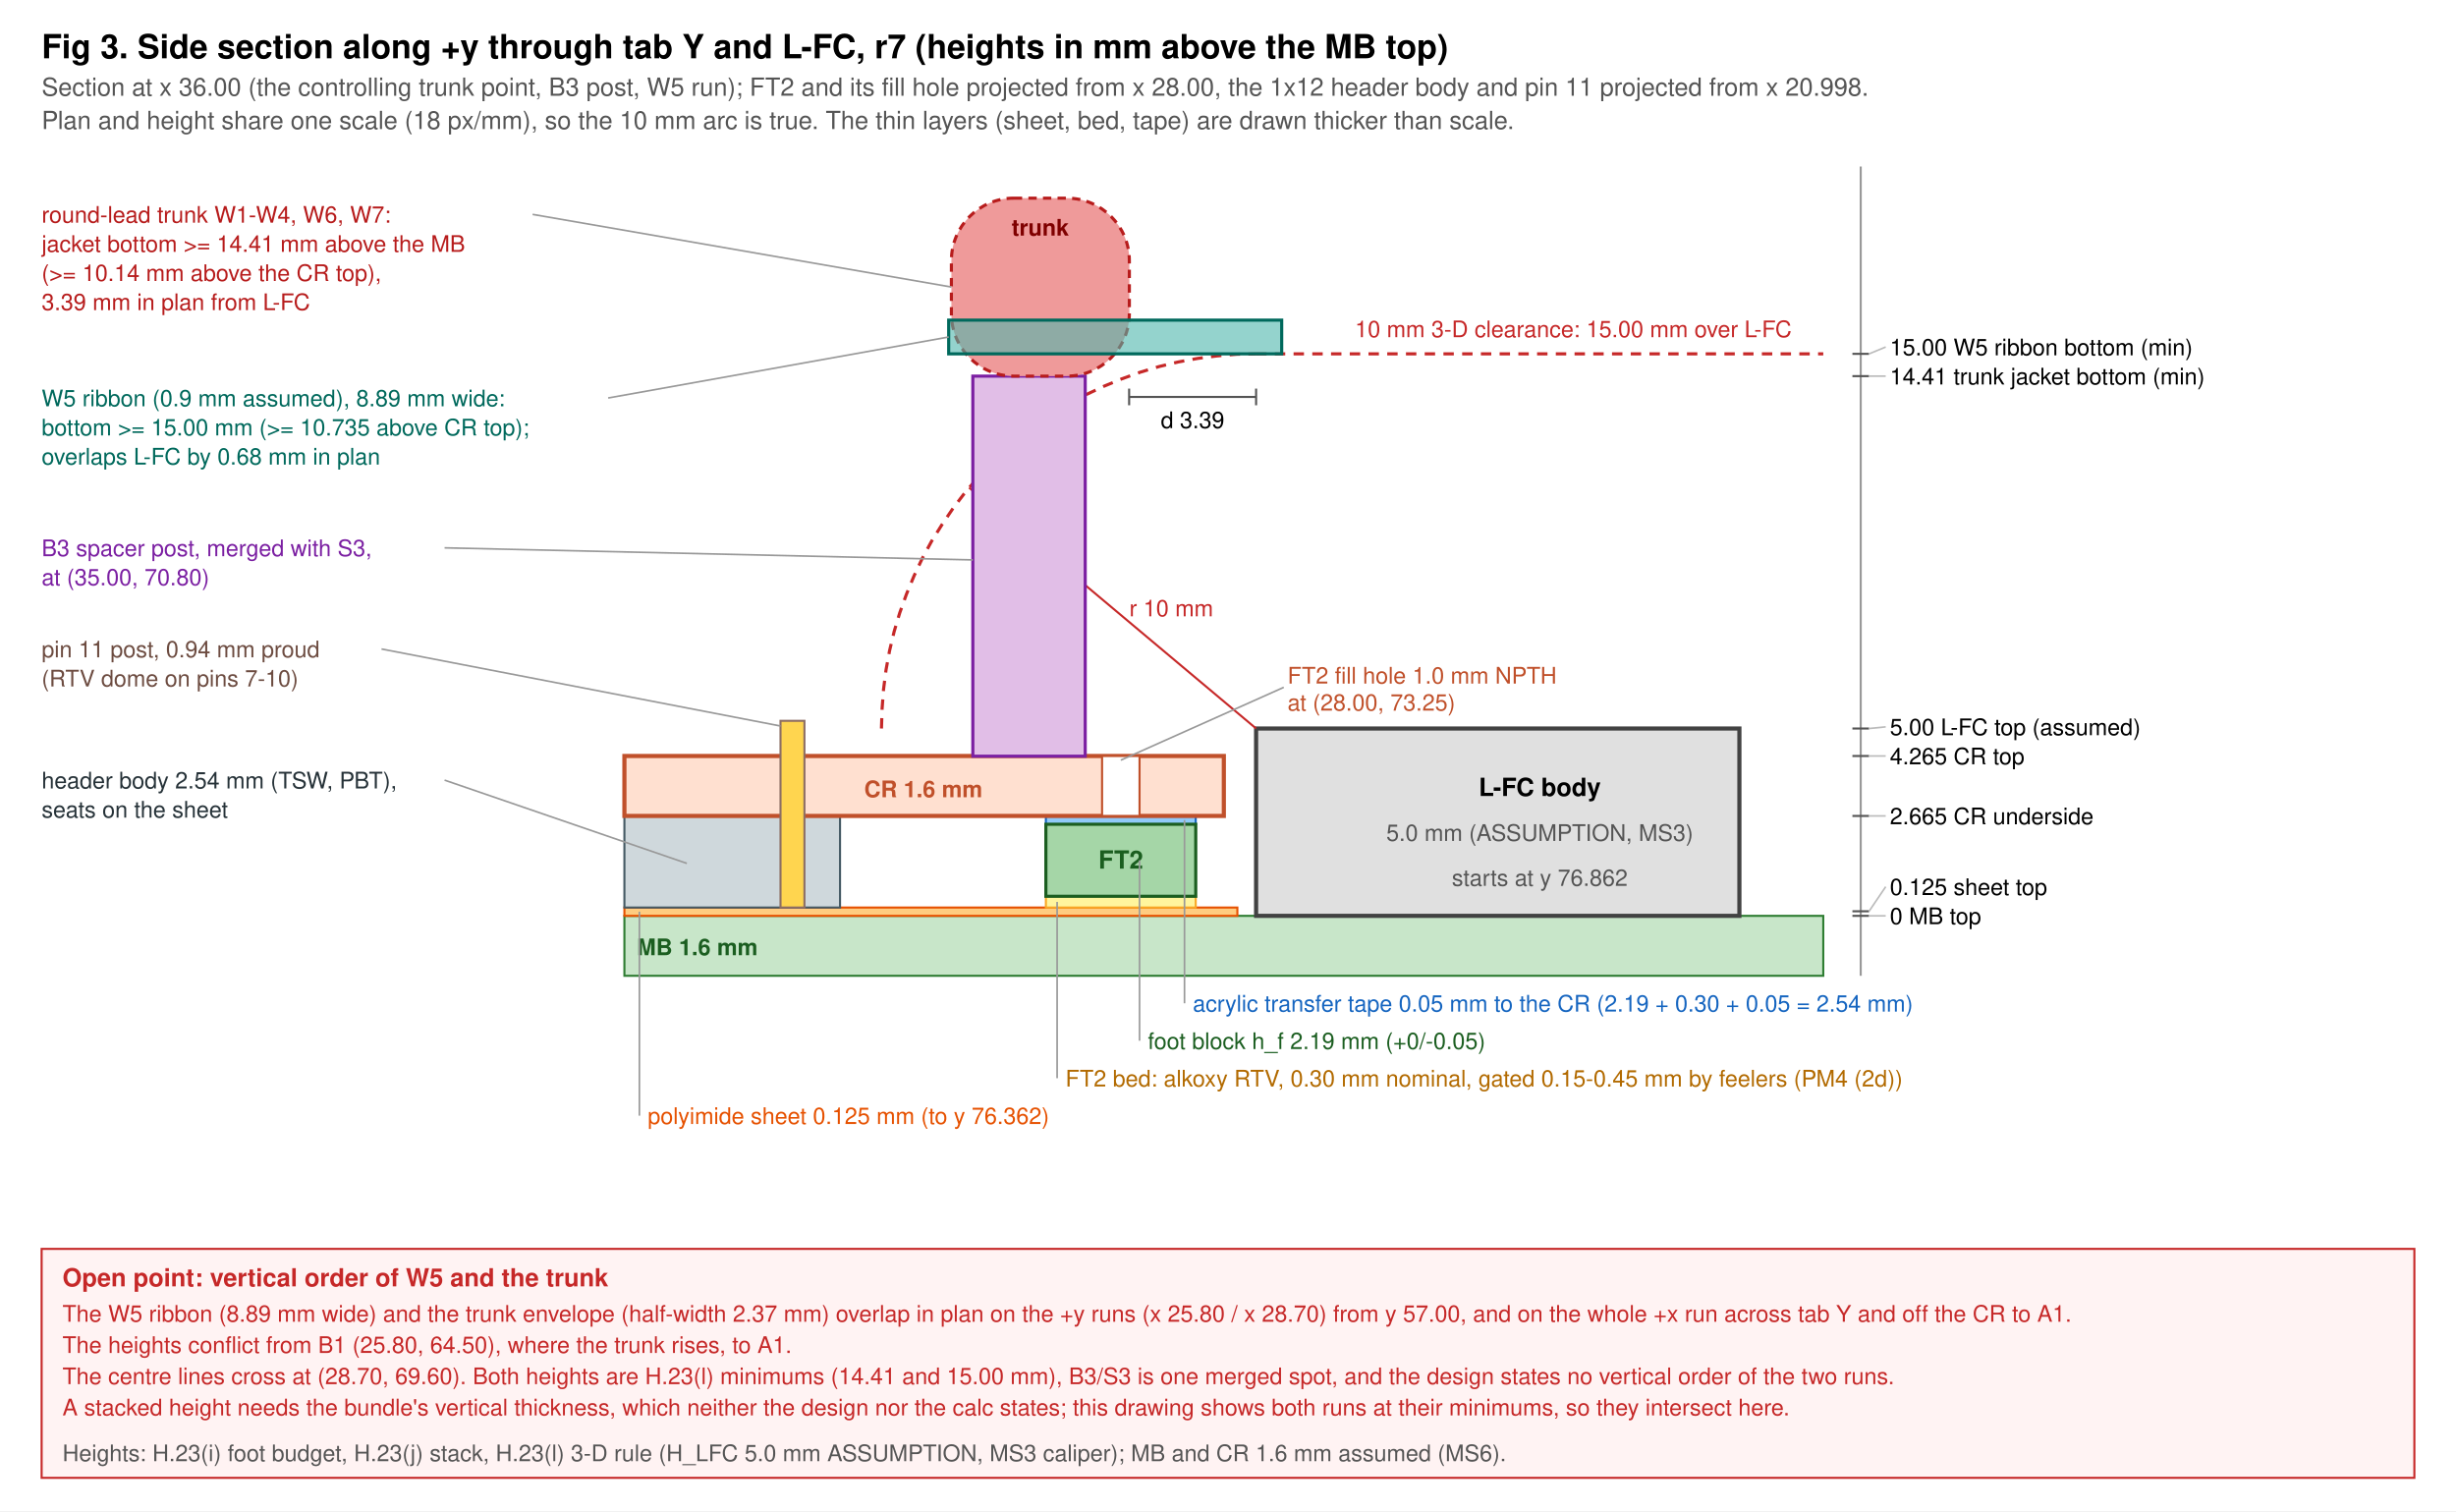
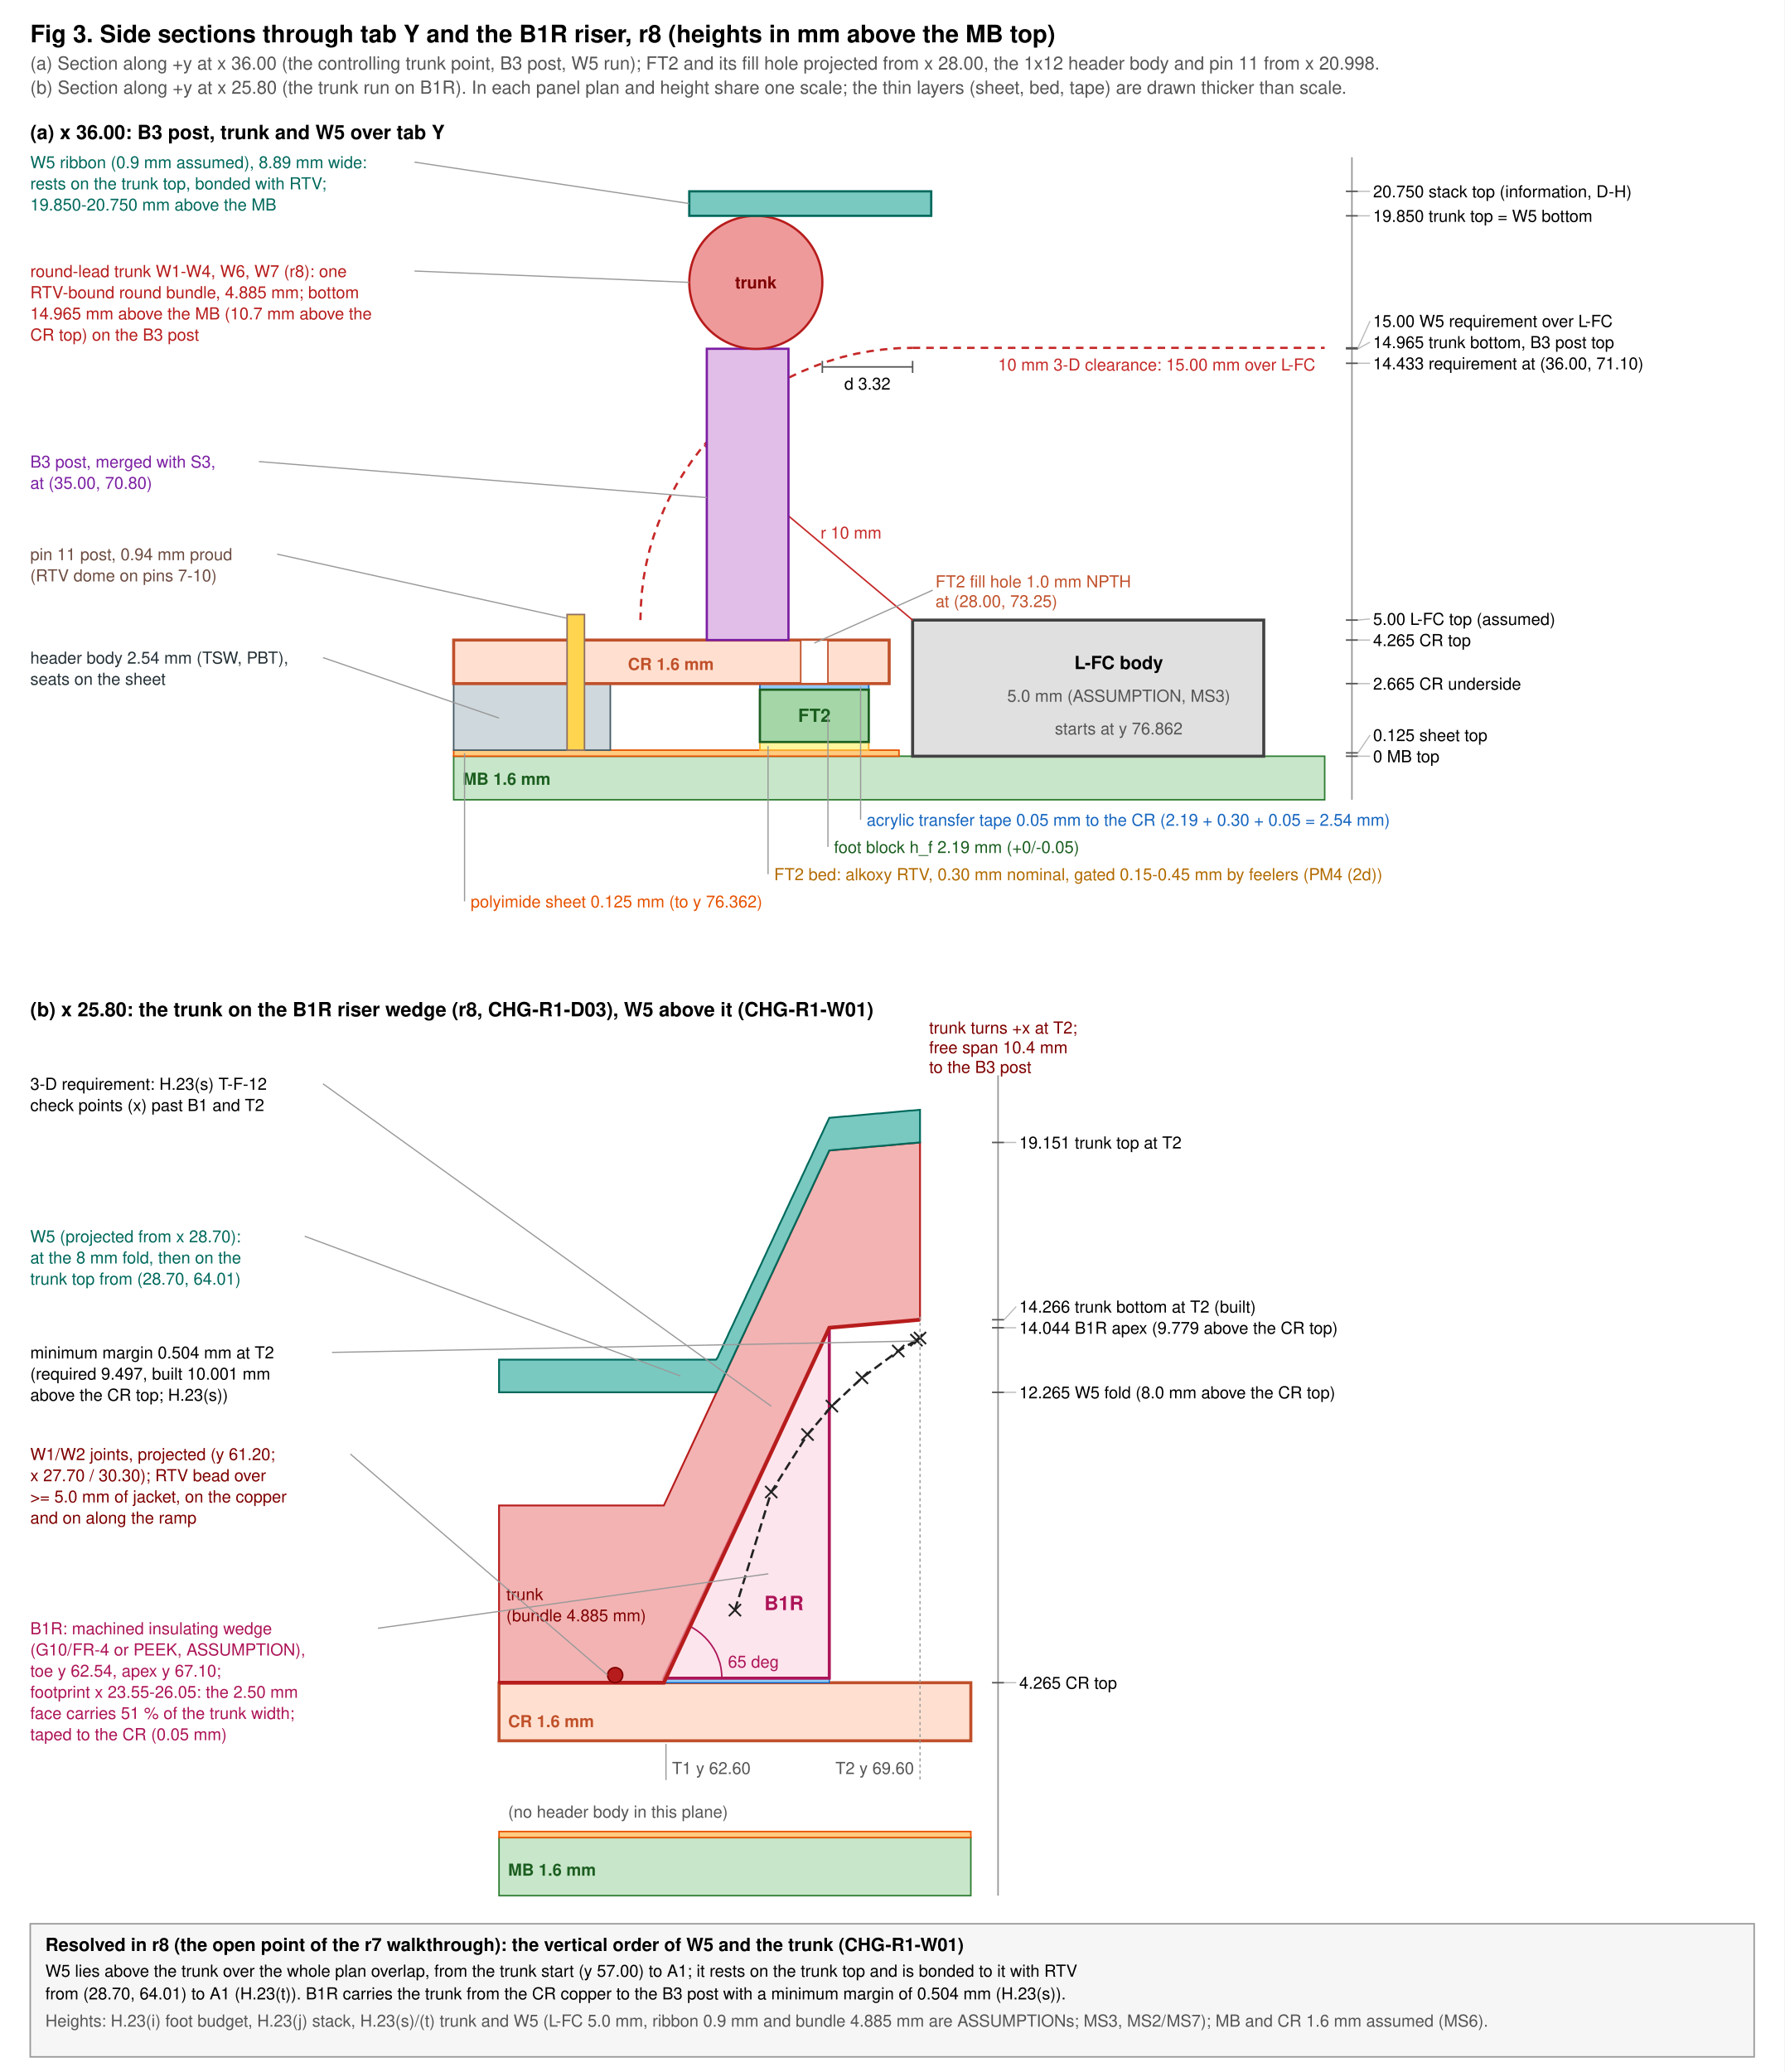
- <svg xmlns="http://www.w3.org/2000/svg" viewBox="0 0 1180 726" width="1180" height="726" font-family="Helvetica, Arial, sans-serif" font-size="12">
-   <rect width="1180" height="726" fill="#ffffff" />
+ <svg xmlns="http://www.w3.org/2000/svg" viewBox="0 0 1180 1370" width="1180" height="1370" font-family="Helvetica, Arial, sans-serif" font-size="12">
+   <rect width="1180" height="1370" fill="#ffffff" />
  <defs>
    <marker id="a" viewBox="0 0 10 10" refX="9" refY="5" markerWidth="7" markerHeight="7" orient="auto">
      <path d="M0,0 L10,5 L0,10 z" fill="#222" />
    </marker>
    <marker id="ap" viewBox="0 0 10 10" refX="9" refY="5" markerWidth="7" markerHeight="7" orient="auto">
      <path d="M0,0 L10,5 L0,10 z" fill="#7b1fa2" />
    </marker>
+     <marker id="ap8" viewBox="0 0 10 10" refX="9" refY="5" markerWidth="6" markerHeight="6" orient="auto">
+       <path d="M0,0 L10,5 L0,10 z" fill="#ad1457" />
+     </marker>
  </defs>
-   <text x="20" y="28" font-size="16" font-weight="bold">Fig 3. Side section along +y through tab Y and L-FC, r7 (heights in mm above the MB top)</text>
-   <text x="20.0" y="46.0" fill="#555">Section at x 36.00 (the controlling trunk point, B3 post, W5 run); FT2 and its fill hole projected from x 28.00, the 1x12 header body and pin 11 projected from x 20.998.</text>
-   <text x="20.0" y="62.0" fill="#555">Plan and height share one scale (18 px/mm), so the 10 mm arc is true. The thin layers (sheet, bed, tape) are drawn thicker than scale.</text>
-   <rect x="300.0" y="440.0" width="576.0" height="28.8" fill="#c8e6c9" stroke="#2e7d32" stroke-width="1" />
-   <text x="306.0" y="458.9" font-size="11" font-weight="bold" fill="#1b5e20">MB 1.6 mm</text>
-   <rect x="300.0" y="436.0" width="294.5" height="4.0" fill="#ffcc80" stroke="#e65100" stroke-width="1" />
-   <rect x="300.0" y="392.0" width="103.6" height="44.0" fill="#cfd8dc" stroke="#455a64" stroke-width="1" />
-   <rect x="502.5" y="430.6" width="72.0" height="5.4" fill="#fff59d" stroke="#f9a825" stroke-width="1" />
-   <rect x="502.5" y="392.0" width="72.0" height="4.0" fill="#90caf9" stroke="#1565c0" stroke-width="1" />
-   <rect x="502.5" y="396.0" width="72.0" height="34.6" fill="#a5d6a7" stroke="#1b5e20" stroke-width="1.5" />
-   <text x="538.5" y="417.3" font-weight="bold" text-anchor="middle" fill="#1b5e20">FT2</text>
-   <rect x="300.0" y="363.2" width="288.0" height="28.8" fill="#ffe0d0" stroke="#c0502a" stroke-width="2" />
-   <text x="415.2" y="383.0" font-size="11" font-weight="bold" fill="#c0502a">CR 1.6 mm</text>
-   <rect x="529.5" y="363.2" width="18.0" height="28.8" fill="#ffffff" stroke="#c0502a" stroke-width="1" />
-   <rect x="375.0" y="346.3" width="11.5" height="89.7" fill="#ffd54f" stroke="#8d6e63" stroke-width="1" />
-   <rect x="603.5" y="350.0" width="232.2" height="90.0" fill="#e0e0e0" stroke="#424242" stroke-width="2" />
-   <text x="739.8" y="382.4" font-weight="bold" text-anchor="middle">L-FC body</text>
-   <text x="739.8" y="404.0" font-size="11" text-anchor="middle" fill="#555">5.0 mm (ASSUMPTION, MS3)</text>
-   <text x="739.8" y="425.6" font-size="11" text-anchor="middle" fill="#555">starts at y 76.862</text>
-   <path d="M423.5,350.0 L423.8,340.6 L424.5,331.2 L425.7,321.8 L427.4,312.6 L429.6,303.4 L432.3,294.4 L435.5,285.5 L439.1,276.8 L443.1,268.3 L447.6,260.0 L452.6,252.0 L457.9,244.2 L463.6,236.7 L469.7,229.6 L476.2,222.7 L483.1,216.2 L490.2,210.1 L497.7,204.4 L505.5,199.0 L513.5,194.1 L521.8,189.6 L530.3,185.6 L539.0,182.0 L547.9,178.8 L556.9,176.1 L566.1,173.9 L575.4,172.2 L584.7,171.0 L594.1,170.2 L603.5,170.0" stroke="#c62828" stroke-width="1.5" fill="none" stroke-dasharray="5,4" />
-   <line x1="603.5" y1="170.0" x2="876.0" y2="170.0" stroke="#c62828" stroke-width="1.5" stroke-dasharray="5,4" />
-   <text x="651.0" y="162.0" font-size="11" fill="#c62828">10 mm 3-D clearance: 15.00 mm over L-FC</text>
-   <line x1="603.5" y1="350.0" x2="465.6" y2="234.3" stroke="#c62828" stroke-width="1" />
-   <text x="542.6" y="296.1" font-size="11" fill="#c62828">r 10 mm</text>
-   <rect x="467.4" y="180.7" width="54.0" height="182.6" fill="#e1bee7" stroke="#7b1fa2" stroke-width="1.5" />
-   <rect x="457.1" y="95.2" width="85.5" height="85.5" fill="#ef9a9a" stroke="#b71c1c" stroke-width="1.5" stroke-dasharray="4,3" rx="30" />
-   <text x="499.8" y="113.2" font-size="11" font-weight="bold" text-anchor="middle" fill="#7f0000">trunk</text>
-   <rect x="455.8" y="153.8" width="160.0" height="16.2" fill="#4db6ac" fill-opacity="0.6" stroke="#00695c" stroke-width="1.5" />
-   <line x1="542.5" y1="190.7" x2="603.5" y2="190.7" stroke="#555" stroke-width="1" />
-   <line x1="542.5" y1="186.7" x2="542.5" y2="194.7" stroke="#555" stroke-width="1" />
-   <line x1="603.5" y1="186.7" x2="603.5" y2="194.7" stroke="#555" stroke-width="1" />
-   <text x="573.0" y="205.7" font-size="11" text-anchor="middle">d 3.39</text>
-   <line x1="894.0" y1="468.8" x2="894.0" y2="80.0" stroke="#999" stroke-width="1" />
-   <line x1="890.0" y1="440.0" x2="898.0" y2="440.0" stroke="#555" stroke-width="1" />
-   <line x1="898.0" y1="440.0" x2="906.0" y2="440.0" stroke="#bbb" stroke-width="0.8" />
-   <text x="908.0" y="444.0" font-size="11">0 MB top</text>
-   <line x1="890.0" y1="437.8" x2="898.0" y2="437.8" stroke="#555" stroke-width="1" />
-   <line x1="898.0" y1="437.8" x2="906.0" y2="426.0" stroke="#bbb" stroke-width="0.8" />
-   <text x="908.0" y="430.0" font-size="11">0.125 sheet top</text>
-   <line x1="890.0" y1="392.0" x2="898.0" y2="392.0" stroke="#555" stroke-width="1" />
-   <line x1="898.0" y1="392.0" x2="906.0" y2="392.0" stroke="#bbb" stroke-width="0.8" />
-   <text x="908.0" y="396.0" font-size="11">2.665 CR underside</text>
-   <line x1="890.0" y1="363.2" x2="898.0" y2="363.2" stroke="#555" stroke-width="1" />
-   <line x1="898.0" y1="363.2" x2="906.0" y2="363.2" stroke="#bbb" stroke-width="0.8" />
-   <text x="908.0" y="367.2" font-size="11">4.265 CR top</text>
-   <line x1="890.0" y1="350.0" x2="898.0" y2="350.0" stroke="#555" stroke-width="1" />
-   <line x1="898.0" y1="350.0" x2="906.0" y2="349.2" stroke="#bbb" stroke-width="0.8" />
-   <text x="908.0" y="353.2" font-size="11">5.00 L-FC top (assumed)</text>
-   <line x1="890.0" y1="180.7" x2="898.0" y2="180.7" stroke="#555" stroke-width="1" />
-   <line x1="898.0" y1="180.7" x2="906.0" y2="180.7" stroke="#bbb" stroke-width="0.8" />
-   <text x="908.0" y="184.7" font-size="11">14.41 trunk jacket bottom (min)</text>
-   <line x1="890.0" y1="170.0" x2="898.0" y2="170.0" stroke="#555" stroke-width="1" />
-   <line x1="898.0" y1="170.0" x2="906.0" y2="166.7" stroke="#bbb" stroke-width="0.8" />
-   <text x="908.0" y="170.7" font-size="11">15.00 W5 ribbon bottom (min)</text>
-   <line x1="457.1" y1="137.9" x2="255.9" y2="103.0" stroke="#999" stroke-width="0.8" />
-   <text x="20.0" y="107.0" font-size="11" fill="#b71c1c">round-lead trunk W1-W4, W6, W7:</text>
-   <text x="20.0" y="121.0" font-size="11" fill="#b71c1c">jacket bottom &gt;= 14.41 mm above the MB</text>
-   <text x="20.0" y="135.0" font-size="11" fill="#b71c1c">(&gt;= 10.14 mm above the CR top),</text>
-   <text x="20.0" y="149.0" font-size="11" fill="#b71c1c">3.39 mm in plan from L-FC</text>
-   <line x1="455.8" y1="161.9" x2="292.2" y2="191.2" stroke="#999" stroke-width="0.8" />
-   <text x="20.0" y="195.2" font-size="11" fill="#00695c">W5 ribbon (0.9 mm assumed), 8.89 mm wide:</text>
-   <text x="20.0" y="209.2" font-size="11" fill="#00695c">bottom &gt;= 15.00 mm (&gt;= 10.735 above CR top);</text>
-   <text x="20.0" y="223.2" font-size="11" fill="#00695c">overlaps L-FC by 0.68 mm in plan</text>
-   <line x1="467.4" y1="269.0" x2="213.6" y2="263.2" stroke="#999" stroke-width="0.8" />
-   <text x="20.0" y="267.2" font-size="11" fill="#7b1fa2">B3 spacer post, merged with S3,</text>
-   <text x="20.0" y="281.2" font-size="11" fill="#7b1fa2">at (35.00, 70.80)</text>
-   <line x1="375.0" y1="348.8" x2="183.3" y2="311.8" stroke="#999" stroke-width="0.8" />
-   <text x="20.0" y="315.8" font-size="11" fill="#6d4c41">pin 11 post, 0.94 mm proud</text>
-   <text x="20.0" y="329.8" font-size="11" fill="#6d4c41">(RTV dome on pins 7-10)</text>
-   <line x1="330.0" y1="414.8" x2="213.6" y2="374.8" stroke="#999" stroke-width="0.8" />
-   <text x="20.0" y="378.8" font-size="11" fill="#263238">header body 2.54 mm (TSW, PBT),</text>
-   <text x="20.0" y="392.8" font-size="11" fill="#263238">seats on the sheet</text>
-   <line x1="569.1" y1="394.0" x2="569.1" y2="482.0" stroke="#999" stroke-width="0.8" />
-   <text x="573.1" y="486.0" font-size="11" fill="#1565c0">acrylic transfer tape 0.05 mm to the CR (2.19 + 0.30 + 0.05 = 2.54 mm)</text>
-   <line x1="547.5" y1="413.3" x2="547.5" y2="500.0" stroke="#999" stroke-width="0.8" />
-   <text x="551.5" y="504.0" font-size="11" fill="#1b5e20">foot block h_f 2.19 mm (+0/-0.05)</text>
-   <line x1="507.9" y1="433.3" x2="507.9" y2="518.0" stroke="#999" stroke-width="0.8" />
-   <text x="511.9" y="522.0" font-size="11" fill="#b26a00">FT2 bed: alkoxy RTV, 0.30 mm nominal, gated 0.15-0.45 mm by feelers (PM4 (2d))</text>
-   <line x1="307.2" y1="438.0" x2="307.2" y2="536.0" stroke="#999" stroke-width="0.8" />
-   <text x="311.2" y="540.0" font-size="11" fill="#e65100">polyimide sheet 0.125 mm (to y 76.362)</text>
-   <line x1="538.5" y1="365.2" x2="616.8" y2="330.2" stroke="#999" stroke-width="0.8" />
-   <text x="618.6" y="328.4" font-size="11" fill="#c0502a">FT2 fill hole 1.0 mm NPTH</text>
-   <text x="618.6" y="341.4" font-size="11" fill="#c0502a">at (28.00, 73.25)</text>
-   <rect x="20.0" y="600.0" width="1140.0" height="110.0" fill="#fff3f3" stroke="#c62828" stroke-width="1" />
-   <text x="30.0" y="618.0" font-weight="bold" fill="#c62828">Open point: vertical order of W5 and the trunk</text>
-   <text x="30.0" y="635.0" font-size="11" fill="#c62828">The W5 ribbon (8.89 mm wide) and the trunk envelope (half-width 2.37 mm) overlap in plan on the +y runs (x 25.80 / x 28.70) from y 57.00, and on the whole +x run across tab Y and off the CR to A1.</text>
-   <text x="30.0" y="650.0" font-size="11" fill="#c62828">The heights conflict from B1 (25.80, 64.50), where the trunk rises, to A1.</text>
-   <text x="30.0" y="665.0" font-size="11" fill="#c62828">The centre lines cross at (28.70, 69.60). Both heights are H.23(l) minimums (14.41 and 15.00 mm), B3/S3 is one merged spot, and the design states no vertical order of the two runs.</text>
-   <text x="30.0" y="680.0" font-size="11" fill="#c62828">A stacked height needs the bundle's vertical thickness, which neither the design nor the calc states; this drawing shows both runs at their minimums, so they intersect here.</text>
-   <text x="30.0" y="702.0" font-size="11" fill="#555">Heights: H.23(i) foot budget, H.23(j) stack, H.23(l) 3-D rule (H_LFC 5.0 mm ASSUMPTION, MS3 caliper); MB and CR 1.6 mm assumed (MS6).</text>
+   <text x="20" y="28" font-size="16" font-weight="bold">Fig 3. Side sections through tab Y and the B1R riser, r8 (heights in mm above the MB top)</text>
+   <text x="20.0" y="46.0" fill="#555">(a) Section along +y at x 36.00 (the controlling trunk point, B3 post, W5 run); FT2 and its fill hole projected from x 28.00, the 1x12 header body and pin 11 from x 20.998.</text>
+   <text x="20.0" y="62.0" fill="#555">(b) Section along +y at x 25.80 (the trunk run on B1R). In each panel plan and height share one scale; the thin layers (sheet, bed, tape) are drawn thicker than scale.</text>
+   <text x="20.0" y="92.0" font-size="13" font-weight="bold">(a) x 36.00: B3 post, trunk and W5 over tab Y</text>
+   <rect x="300.0" y="500.0" width="576.0" height="28.8" fill="#c8e6c9" stroke="#2e7d32" stroke-width="1" />
+   <text x="306.0" y="518.9" font-size="11" font-weight="bold" fill="#1b5e20">MB 1.6 mm</text>
+   <rect x="300.0" y="496.0" width="294.5" height="4.0" fill="#ffcc80" stroke="#e65100" stroke-width="1" />
+   <rect x="300.0" y="452.0" width="103.6" height="44.0" fill="#cfd8dc" stroke="#455a64" stroke-width="1" />
+   <rect x="502.5" y="490.6" width="72.0" height="5.4" fill="#fff59d" stroke="#f9a825" stroke-width="1" />
+   <rect x="502.5" y="452.0" width="72.0" height="4.0" fill="#90caf9" stroke="#1565c0" stroke-width="1" />
+   <rect x="502.5" y="456.0" width="72.0" height="34.6" fill="#a5d6a7" stroke="#1b5e20" stroke-width="1.5" />
+   <text x="538.5" y="477.3" font-weight="bold" text-anchor="middle" fill="#1b5e20">FT2</text>
+   <rect x="300.0" y="423.2" width="288.0" height="28.8" fill="#ffe0d0" stroke="#c0502a" stroke-width="2" />
+   <text x="415.2" y="443.0" font-size="11" font-weight="bold" fill="#c0502a">CR 1.6 mm</text>
+   <rect x="529.5" y="423.2" width="18.0" height="28.8" fill="#ffffff" stroke="#c0502a" stroke-width="1" />
+   <rect x="375.0" y="406.3" width="11.5" height="89.7" fill="#ffd54f" stroke="#8d6e63" stroke-width="1" />
+   <rect x="603.5" y="410.0" width="232.2" height="90.0" fill="#e0e0e0" stroke="#424242" stroke-width="2" />
+   <text x="739.8" y="442.4" font-weight="bold" text-anchor="middle">L-FC body</text>
+   <text x="739.8" y="464.0" font-size="11" text-anchor="middle" fill="#555">5.0 mm (ASSUMPTION, MS3)</text>
+   <text x="739.8" y="485.6" font-size="11" text-anchor="middle" fill="#555">starts at y 76.862</text>
+   <path d="M423.5,410.0 L423.8,400.6 L424.5,391.2 L425.7,381.8 L427.4,372.6 L429.6,363.4 L432.3,354.4 L435.5,345.5 L439.1,336.8 L443.1,328.3 L447.6,320.0 L452.6,312.0 L457.9,304.2 L463.6,296.7 L469.7,289.6 L476.2,282.7 L483.1,276.2 L490.2,270.1 L497.7,264.4 L505.5,259.0 L513.5,254.1 L521.8,249.6 L530.3,245.6 L539.0,242.0 L547.9,238.8 L556.9,236.1 L566.1,233.9 L575.4,232.2 L584.7,231.0 L594.1,230.2 L603.5,230.0" stroke="#c62828" stroke-width="1.5" fill="none" stroke-dasharray="5,4" />
+   <line x1="603.5" y1="230.0" x2="876.0" y2="230.0" stroke="#c62828" stroke-width="1.5" stroke-dasharray="5,4" />
+   <text x="660.0" y="245.0" font-size="11" fill="#c62828">10 mm 3-D clearance: 15.00 mm over L-FC</text>
+   <line x1="603.5" y1="410.0" x2="465.6" y2="294.3" stroke="#c62828" stroke-width="1" />
+   <text x="542.6" y="356.1" font-size="11" fill="#c62828">r 10 mm</text>
+   <rect x="467.4" y="230.6" width="54.0" height="192.6" fill="#e1bee7" stroke="#7b1fa2" stroke-width="1.5" />
+   <circle cx="499.8" cy="186.7" r="44.0" fill="#ef9a9a" stroke="#b71c1c" stroke-width="1.5" />
+   <text x="499.8" y="190.7" font-size="11" font-weight="bold" text-anchor="middle" fill="#7f0000">trunk</text>
+   <rect x="455.8" y="126.5" width="160.0" height="16.2" fill="#4db6ac" fill-opacity="0.75" stroke="#00695c" stroke-width="1.5" />
+   <line x1="543.8" y1="242.6" x2="603.5" y2="242.6" stroke="#555" stroke-width="1" />
+   <line x1="543.8" y1="238.6" x2="543.8" y2="246.6" stroke="#555" stroke-width="1" />
+   <line x1="603.5" y1="238.6" x2="603.5" y2="246.6" stroke="#555" stroke-width="1" />
+   <text x="573.6" y="257.6" font-size="11" text-anchor="middle">d 3.32</text>
+   <line x1="894.0" y1="528.8" x2="894.0" y2="104.0" stroke="#999" stroke-width="1" />
+   <line x1="890.0" y1="500.0" x2="898.0" y2="500.0" stroke="#555" stroke-width="1" />
+   <line x1="898.0" y1="500.0" x2="906.0" y2="500.0" stroke="#bbb" stroke-width="0.8" />
+   <text x="908.0" y="504.0" font-size="11">0 MB top</text>
+   <line x1="890.0" y1="497.8" x2="898.0" y2="497.8" stroke="#555" stroke-width="1" />
+   <line x1="898.0" y1="497.8" x2="906.0" y2="486.0" stroke="#bbb" stroke-width="0.8" />
+   <text x="908.0" y="490.0" font-size="11">0.125 sheet top</text>
+   <line x1="890.0" y1="452.0" x2="898.0" y2="452.0" stroke="#555" stroke-width="1" />
+   <line x1="898.0" y1="452.0" x2="906.0" y2="452.0" stroke="#bbb" stroke-width="0.8" />
+   <text x="908.0" y="456.0" font-size="11">2.665 CR underside</text>
+   <line x1="890.0" y1="423.2" x2="898.0" y2="423.2" stroke="#555" stroke-width="1" />
+   <line x1="898.0" y1="423.2" x2="906.0" y2="423.2" stroke="#bbb" stroke-width="0.8" />
+   <text x="908.0" y="427.2" font-size="11">4.265 CR top</text>
+   <line x1="890.0" y1="410.0" x2="898.0" y2="410.0" stroke="#555" stroke-width="1" />
+   <line x1="898.0" y1="410.0" x2="906.0" y2="409.2" stroke="#bbb" stroke-width="0.8" />
+   <text x="908.0" y="413.2" font-size="11">5.00 L-FC top (assumed)</text>
+   <line x1="890.0" y1="240.2" x2="898.0" y2="240.2" stroke="#555" stroke-width="1" />
+   <line x1="898.0" y1="240.2" x2="906.0" y2="240.2" stroke="#bbb" stroke-width="0.8" />
+   <text x="908.0" y="244.2" font-size="11">14.433 requirement at (36.00, 71.10)</text>
+   <line x1="890.0" y1="230.6" x2="898.0" y2="230.6" stroke="#555" stroke-width="1" />
+   <line x1="898.0" y1="230.6" x2="906.0" y2="226.2" stroke="#bbb" stroke-width="0.8" />
+   <text x="908.0" y="230.2" font-size="11">14.965 trunk bottom, B3 post top</text>
+   <line x1="890.0" y1="230.0" x2="898.0" y2="230.0" stroke="#555" stroke-width="1" />
+   <line x1="898.0" y1="230.0" x2="906.0" y2="212.2" stroke="#bbb" stroke-width="0.8" />
+   <text x="908.0" y="216.2" font-size="11">15.00 W5 requirement over L-FC</text>
+   <line x1="890.0" y1="142.7" x2="898.0" y2="142.7" stroke="#555" stroke-width="1" />
+   <line x1="898.0" y1="142.7" x2="906.0" y2="142.7" stroke="#bbb" stroke-width="0.8" />
+   <text x="908.0" y="146.7" font-size="11">19.850 trunk top = W5 bottom</text>
+   <line x1="890.0" y1="126.5" x2="898.0" y2="126.5" stroke="#555" stroke-width="1" />
+   <line x1="898.0" y1="126.5" x2="906.0" y2="126.5" stroke="#bbb" stroke-width="0.8" />
+   <text x="908.0" y="130.5" font-size="11">20.750 stack top (information, D-H)</text>
+   <line x1="455.8" y1="186.7" x2="274.1" y2="179.2" stroke="#999" stroke-width="0.8" />
+   <text x="20.0" y="183.2" font-size="11" fill="#b71c1c">round-lead trunk W1-W4, W6, W7 (r8): one</text>
+   <text x="20.0" y="197.2" font-size="11" fill="#b71c1c">RTV-bound round bundle, 4.885 mm; bottom</text>
+   <text x="20.0" y="211.2" font-size="11" fill="#b71c1c">14.965 mm above the MB (10.7 mm above the</text>
+   <text x="20.0" y="225.2" font-size="11" fill="#b71c1c">CR top) on the B3 post</text>
+   <line x1="455.8" y1="134.6" x2="274.1" y2="107.2" stroke="#999" stroke-width="0.8" />
+   <text x="20.0" y="111.2" font-size="11" fill="#00695c">W5 ribbon (0.9 mm assumed), 8.89 mm wide:</text>
+   <text x="20.0" y="125.2" font-size="11" fill="#00695c">rests on the trunk top, bonded with RTV;</text>
+   <text x="20.0" y="139.2" font-size="11" fill="#00695c">19.850-20.750 mm above the MB</text>
+   <line x1="467.4" y1="329.0" x2="171.2" y2="305.2" stroke="#999" stroke-width="0.8" />
+   <text x="20.0" y="309.2" font-size="11" fill="#7b1fa2">B3 post, merged with S3,</text>
+   <text x="20.0" y="323.2" font-size="11" fill="#7b1fa2">at (35.00, 70.80)</text>
+   <line x1="375.0" y1="408.8" x2="183.3" y2="366.4" stroke="#999" stroke-width="0.8" />
+   <text x="20.0" y="370.4" font-size="11" fill="#6d4c41">pin 11 post, 0.94 mm proud</text>
+   <text x="20.0" y="384.4" font-size="11" fill="#6d4c41">(RTV dome on pins 7-10)</text>
+   <line x1="330.0" y1="474.8" x2="213.6" y2="434.8" stroke="#999" stroke-width="0.8" />
+   <text x="20.0" y="438.8" font-size="11" fill="#263238">header body 2.54 mm (TSW, PBT),</text>
+   <text x="20.0" y="452.8" font-size="11" fill="#263238">seats on the sheet</text>
+   <line x1="569.1" y1="454.0" x2="569.1" y2="542.0" stroke="#999" stroke-width="0.8" />
+   <text x="573.1" y="546.0" font-size="11" fill="#1565c0">acrylic transfer tape 0.05 mm to the CR (2.19 + 0.30 + 0.05 = 2.54 mm)</text>
+   <line x1="547.5" y1="473.3" x2="547.5" y2="560.0" stroke="#999" stroke-width="0.8" />
+   <text x="551.5" y="564.0" font-size="11" fill="#1b5e20">foot block h_f 2.19 mm (+0/-0.05)</text>
+   <line x1="507.9" y1="493.3" x2="507.9" y2="578.0" stroke="#999" stroke-width="0.8" />
+   <text x="511.9" y="582.0" font-size="11" fill="#b26a00">FT2 bed: alkoxy RTV, 0.30 mm nominal, gated 0.15-0.45 mm by feelers (PM4 (2d))</text>
+   <line x1="307.2" y1="498.0" x2="307.2" y2="596.0" stroke="#999" stroke-width="0.8" />
+   <text x="311.2" y="600.0" font-size="11" fill="#e65100">polyimide sheet 0.125 mm (to y 76.362)</text>
+   <line x1="538.5" y1="425.2" x2="616.8" y2="390.2" stroke="#999" stroke-width="0.8" />
+   <text x="618.6" y="388.4" font-size="11" fill="#c0502a">FT2 fill hole 1.0 mm NPTH</text>
+   <text x="618.6" y="401.4" font-size="11" fill="#c0502a">at (28.00, 73.25)</text>
+   <text x="20.0" y="672.0" font-size="13" font-weight="bold">(b) x 25.80: the trunk on the B1R riser wedge (r8, CHG-R1-D03), W5 above it (CHG-R1-W01)</text>
+   <rect x="330.0" y="1215.0" width="312.0" height="38.4" fill="#c8e6c9" stroke="#2e7d32" stroke-width="1" />
+   <text x="336.0" y="1240.2" font-size="11" font-weight="bold" fill="#1b5e20">MB 1.6 mm</text>
+   <rect x="330.0" y="1211.0" width="312.0" height="4.0" fill="#ffcc80" stroke="#e65100" stroke-width="1" />
+   <text x="336.0" y="1201.8" font-size="11" fill="#555">(no header body in this plane)</text>
+   <rect x="330.0" y="1112.6" width="312.0" height="38.4" fill="#ffe0d0" stroke="#c0502a" stroke-width="2" />
+   <text x="336.0" y="1142.0" font-size="11" font-weight="bold" fill="#c0502a">CR 1.6 mm</text>
+   <rect x="439.0" y="1109.6" width="109.4" height="3.0" fill="#90caf9" stroke="#1565c0" stroke-width="0.8" />
+   <path d="M439.0,1109.6 L548.4,1109.6 L548.4,877.9 Z" stroke="#ad1457" stroke-width="2" fill="#fce4ec" fill-opacity="0.95" />
+   <text x="518.4" y="1064.6" font-size="13" font-weight="bold" text-anchor="middle" fill="#ad1457">B1R</text>
+   <path d="M477.4,1109.6 L477.2,1106.3 L476.8,1103.0 L476.1,1099.7 L475.0,1096.5 L473.8,1093.4 L472.2,1090.4 L470.4,1087.6 L468.4,1085.0 L466.1,1082.5 L463.6,1080.2 L461.0,1078.2 L458.2,1076.4 L455.2,1074.8" stroke="#ad1457" stroke-width="1" fill="none" />
+   <text x="481.4" y="1102.6" font-size="11" fill="#ad1457">65 deg</text>
+   <path d="M330.0,1112.6 L439.0,1112.6 L548.4,877.9 L608.4,872.6 L608.4,755.4 L548.4,760.7 L439.0,995.4 L330.0,995.4 Z" stroke="#b71c1c" stroke-width="1.2" fill="#ef9a9a" fill-opacity="0.75" />
+   <path d="M330.0,1112.6 L439.0,1112.6 L548.4,877.9 L608.4,872.6" stroke="#b71c1c" stroke-width="2.5" fill="none" />
+   <text x="334.8" y="1058.0" font-size="11" fill="#7f0000">trunk</text>
+   <text x="334.8" y="1072.0" font-size="11" fill="#7f0000">(bundle 4.885 mm)</text>
+   <path d="M330.0,920.6 L331.1,920.6 L332.1,920.6 L333.2,920.6 L334.3,920.6 L335.4,920.6 L336.4,920.6 L337.5,920.6 L338.6,920.6 L339.6,920.6 L340.7,920.6 L341.8,920.6 L342.8,920.6 L343.9,920.6 L345.0,920.6 L346.1,920.6 L347.1,920.6 L348.2,920.6 L349.3,920.6 L350.3,920.6 L351.4,920.6 L352.5,920.6 L353.6,920.6 L354.6,920.6 L355.7,920.6 L356.8,920.6 L357.8,920.6 L358.9,920.6 L360.0,920.6 L361.1,920.6 L362.1,920.6 L363.2,920.6 L364.3,920.6 L365.3,920.6 L366.4,920.6 L367.5,920.6 L368.5,920.6 L369.6,920.6 L370.7,920.6 L371.8,920.6 L372.8,920.6 L373.9,920.6 L375.0,920.6 L376.0,920.6 L377.1,920.6 L378.2,920.6 L379.3,920.6 L380.3,920.6 L381.4,920.6 L382.5,920.6 L383.5,920.6 L384.6,920.6 L385.7,920.6 L386.8,920.6 L387.8,920.6 L388.9,920.6 L390.0,920.6 L391.0,920.6 L392.1,920.6 L393.2,920.6 L394.2,920.6 L395.3,920.6 L396.4,920.6 L397.5,920.6 L398.5,920.6 L399.6,920.6 L400.7,920.6 L401.7,920.6 L402.8,920.6 L403.9,920.6 L405.0,920.6 L406.0,920.6 L407.1,920.6 L408.2,920.6 L409.2,920.6 L410.3,920.6 L411.4,920.6 L412.4,920.6 L413.5,920.6 L414.6,920.6 L415.7,920.6 L416.7,920.6 L417.8,920.6 L418.9,920.6 L419.9,920.6 L421.0,920.6 L422.1,920.6 L423.2,920.6 L424.2,920.6 L425.3,920.6 L426.4,920.6 L427.4,920.6 L428.5,920.6 L429.6,920.6 L430.7,920.6 L431.7,920.6 L432.8,920.6 L433.9,920.6 L434.9,920.6 L436.0,920.6 L437.1,920.6 L438.1,920.6 L439.2,920.6 L440.3,920.6 L441.4,920.6 L442.4,920.6 L443.5,920.6 L444.6,920.6 L445.6,920.6 L446.7,920.6 L447.8,920.6 L448.9,920.6 L449.9,920.6 L451.0,920.6 L452.1,920.6 L453.1,920.6 L454.2,920.6 L455.3,920.6 L456.4,920.6 L457.4,920.6 L458.5,920.6 L459.6,920.6 L460.6,920.6 L461.7,920.6 L462.8,920.6 L463.8,920.6 L464.9,920.6 L466.0,920.6 L467.1,920.6 L468.1,920.6 L469.2,920.6 L470.3,920.6 L471.3,920.6 L472.4,920.6 L473.5,920.6 L474.6,919.1 L475.6,916.8 L476.7,914.5 L477.8,912.2 L478.8,909.9 L479.9,907.6 L481.0,905.3 L482.0,903.0 L483.1,900.7 L484.2,898.4 L485.3,896.1 L486.3,893.8 L487.4,891.5 L488.5,889.2 L489.5,886.9 L490.6,884.6 L491.7,882.3 L492.8,880.0 L493.8,877.7 L494.9,875.4 L496.0,873.1 L497.0,870.8 L498.1,868.6 L499.2,866.3 L500.3,864.0 L501.3,861.7 L502.4,859.4 L503.5,857.1 L504.5,854.8 L505.6,852.5 L506.7,850.2 L507.7,847.9 L508.8,845.6 L509.9,843.3 L511.0,841.0 L512.0,838.7 L513.1,836.4 L514.2,834.1 L515.2,831.8 L516.3,829.5 L517.4,827.2 L518.5,824.9 L519.5,822.6 L520.6,820.3 L521.7,818.0 L522.7,815.7 L523.8,813.4 L524.9,811.1 L526.0,808.8 L527.0,806.6 L528.1,804.3 L529.2,802.0 L530.2,799.7 L531.3,797.4 L532.4,795.1 L533.4,792.8 L534.5,790.5 L535.6,788.2 L536.7,785.9 L537.7,783.6 L538.8,781.3 L539.9,779.0 L540.9,776.7 L542.0,774.4 L543.1,772.1 L544.2,769.8 L545.2,767.5 L546.3,765.2 L547.4,762.9 L548.4,760.7 L549.5,760.6 L550.6,760.5 L551.6,760.4 L552.7,760.3 L553.8,760.2 L554.9,760.1 L555.9,760.0 L557.0,759.9 L558.1,759.8 L559.1,759.7 L560.2,759.7 L561.3,759.6 L562.4,759.5 L563.4,759.4 L564.5,759.3 L565.6,759.2 L566.6,759.1 L567.7,759.0 L568.8,758.9 L569.9,758.8 L570.9,758.7 L572.0,758.6 L573.1,758.5 L574.1,758.4 L575.2,758.3 L576.3,758.2 L577.3,758.1 L578.4,758.0 L579.5,757.9 L580.6,757.8 L581.6,757.8 L582.7,757.7 L583.8,757.6 L584.8,757.5 L585.9,757.4 L587.0,757.3 L588.1,757.2 L589.1,757.1 L590.2,757.0 L591.3,756.9 L592.3,756.8 L593.4,756.7 L594.5,756.6 L595.6,756.5 L596.6,756.4 L597.7,756.3 L598.8,756.2 L599.8,756.1 L600.9,756.0 L602.0,755.9 L603.0,755.9 L604.1,755.8 L605.2,755.7 L606.3,755.6 L607.3,755.5 L608.4,755.4 L608.4,733.8 L607.3,733.9 L606.3,734.0 L605.2,734.1 L604.1,734.2 L603.0,734.3 L602.0,734.3 L600.9,734.4 L599.8,734.5 L598.8,734.6 L597.7,734.7 L596.6,734.8 L595.6,734.9 L594.5,735.0 L593.4,735.1 L592.3,735.2 L591.3,735.3 L590.2,735.4 L589.1,735.5 L588.1,735.6 L587.0,735.7 L585.9,735.8 L584.8,735.9 L583.8,736.0 L582.7,736.1 L581.6,736.2 L580.6,736.2 L579.5,736.3 L578.4,736.4 L577.3,736.5 L576.3,736.6 L575.2,736.7 L574.1,736.8 L573.1,736.9 L572.0,737.0 L570.9,737.1 L569.9,737.2 L568.8,737.3 L567.7,737.4 L566.6,737.5 L565.6,737.6 L564.5,737.7 L563.4,737.8 L562.4,737.9 L561.3,738.0 L560.2,738.1 L559.1,738.1 L558.1,738.2 L557.0,738.3 L555.9,738.4 L554.9,738.5 L553.8,738.6 L552.7,738.7 L551.6,738.8 L550.6,738.9 L549.5,739.0 L548.4,739.1 L547.4,741.3 L546.3,743.6 L545.2,745.9 L544.2,748.2 L543.1,750.5 L542.0,752.8 L540.9,755.1 L539.9,757.4 L538.8,759.7 L537.7,762.0 L536.7,764.3 L535.6,766.6 L534.5,768.9 L533.4,771.2 L532.4,773.5 L531.3,775.8 L530.2,778.1 L529.2,780.4 L528.1,782.7 L527.0,785.0 L526.0,787.2 L524.9,789.5 L523.8,791.8 L522.7,794.1 L521.7,796.4 L520.6,798.7 L519.5,801.0 L518.5,803.3 L517.4,805.6 L516.3,807.9 L515.2,810.2 L514.2,812.5 L513.1,814.8 L512.0,817.1 L511.0,819.4 L509.9,821.7 L508.8,824.0 L507.7,826.3 L506.7,828.6 L505.6,830.9 L504.5,833.2 L503.5,835.5 L502.4,837.8 L501.3,840.1 L500.3,842.4 L499.2,844.7 L498.1,847.0 L497.0,849.2 L496.0,851.5 L494.9,853.8 L493.8,856.1 L492.8,858.4 L491.7,860.7 L490.6,863.0 L489.5,865.3 L488.5,867.6 L487.4,869.9 L486.3,872.2 L485.3,874.5 L484.2,876.8 L483.1,879.1 L482.0,881.4 L481.0,883.7 L479.9,886.0 L478.8,888.3 L477.8,890.6 L476.7,892.9 L475.6,895.2 L474.6,897.5 L473.5,899.0 L472.4,899.0 L471.3,899.0 L470.3,899.0 L469.2,899.0 L468.1,899.0 L467.1,899.0 L466.0,899.0 L464.9,899.0 L463.8,899.0 L462.8,899.0 L461.7,899.0 L460.6,899.0 L459.6,899.0 L458.5,899.0 L457.4,899.0 L456.4,899.0 L455.3,899.0 L454.2,899.0 L453.1,899.0 L452.1,899.0 L451.0,899.0 L449.9,899.0 L448.9,899.0 L447.8,899.0 L446.7,899.0 L445.6,899.0 L444.6,899.0 L443.5,899.0 L442.4,899.0 L441.4,899.0 L440.3,899.0 L439.2,899.0 L438.1,899.0 L437.1,899.0 L436.0,899.0 L434.9,899.0 L433.9,899.0 L432.8,899.0 L431.7,899.0 L430.7,899.0 L429.6,899.0 L428.5,899.0 L427.4,899.0 L426.4,899.0 L425.3,899.0 L424.2,899.0 L423.2,899.0 L422.1,899.0 L421.0,899.0 L419.9,899.0 L418.9,899.0 L417.8,899.0 L416.7,899.0 L415.7,899.0 L414.6,899.0 L413.5,899.0 L412.4,899.0 L411.4,899.0 L410.3,899.0 L409.2,899.0 L408.2,899.0 L407.1,899.0 L406.0,899.0 L405.0,899.0 L403.9,899.0 L402.8,899.0 L401.7,899.0 L400.7,899.0 L399.6,899.0 L398.5,899.0 L397.5,899.0 L396.4,899.0 L395.3,899.0 L394.2,899.0 L393.2,899.0 L392.1,899.0 L391.0,899.0 L390.0,899.0 L388.9,899.0 L387.8,899.0 L386.8,899.0 L385.7,899.0 L384.6,899.0 L383.5,899.0 L382.5,899.0 L381.4,899.0 L380.3,899.0 L379.3,899.0 L378.2,899.0 L377.1,899.0 L376.0,899.0 L375.0,899.0 L373.9,899.0 L372.8,899.0 L371.8,899.0 L370.7,899.0 L369.6,899.0 L368.5,899.0 L367.5,899.0 L366.4,899.0 L365.3,899.0 L364.3,899.0 L363.2,899.0 L362.1,899.0 L361.1,899.0 L360.0,899.0 L358.9,899.0 L357.8,899.0 L356.8,899.0 L355.7,899.0 L354.6,899.0 L353.6,899.0 L352.5,899.0 L351.4,899.0 L350.3,899.0 L349.3,899.0 L348.2,899.0 L347.1,899.0 L346.1,899.0 L345.0,899.0 L343.9,899.0 L342.8,899.0 L341.8,899.0 L340.7,899.0 L339.6,899.0 L338.6,899.0 L337.5,899.0 L336.4,899.0 L335.4,899.0 L334.3,899.0 L333.2,899.0 L332.1,899.0 L331.1,899.0 L330.0,899.0 Z" stroke="#00695c" stroke-width="1.2" fill="#4db6ac" fill-opacity="0.75" />
+   <path d="M486.0,1064.6 L510.0,986.5 L534.0,948.5 L550.1,929.7 L570.0,911.0 L594.0,893.3 L606.0,886.1 L608.4,884.7" stroke="#222" stroke-width="1.5" fill="none" stroke-dasharray="6,3" />
+   <line x1="482.0" y1="1060.6" x2="490.0" y2="1068.6" stroke="#222" stroke-width="1.2" />
+   <line x1="482.0" y1="1068.6" x2="490.0" y2="1060.6" stroke="#222" stroke-width="1.2" />
+   <line x1="506.0" y1="982.5" x2="514.0" y2="990.5" stroke="#222" stroke-width="1.2" />
+   <line x1="506.0" y1="990.5" x2="514.0" y2="982.5" stroke="#222" stroke-width="1.2" />
+   <line x1="530.0" y1="944.5" x2="538.0" y2="952.5" stroke="#222" stroke-width="1.2" />
+   <line x1="530.0" y1="952.5" x2="538.0" y2="944.5" stroke="#222" stroke-width="1.2" />
+   <line x1="546.1" y1="925.7" x2="554.1" y2="933.7" stroke="#222" stroke-width="1.2" />
+   <line x1="546.1" y1="933.7" x2="554.1" y2="925.7" stroke="#222" stroke-width="1.2" />
+   <line x1="566.0" y1="907.0" x2="574.0" y2="915.0" stroke="#222" stroke-width="1.2" />
+   <line x1="566.0" y1="915.0" x2="574.0" y2="907.0" stroke="#222" stroke-width="1.2" />
+   <line x1="590.0" y1="889.3" x2="598.0" y2="897.3" stroke="#222" stroke-width="1.2" />
+   <line x1="590.0" y1="897.3" x2="598.0" y2="889.3" stroke="#222" stroke-width="1.2" />
+   <line x1="602.0" y1="882.1" x2="610.0" y2="890.1" stroke="#222" stroke-width="1.2" />
+   <line x1="602.0" y1="890.1" x2="610.0" y2="882.1" stroke="#222" stroke-width="1.2" />
+   <line x1="604.4" y1="880.7" x2="612.4" y2="888.7" stroke="#222" stroke-width="1.2" />
+   <line x1="604.4" y1="888.7" x2="612.4" y2="880.7" stroke="#222" stroke-width="1.2" />
+   <circle cx="406.8" cy="1107.6" r="5.0" fill="#b71c1c" stroke="#7f0000" stroke-width="1" />
+   <line x1="440.4" y1="1153.0" x2="440.4" y2="1177.0" stroke="#999" stroke-width="0.8" />
+   <text x="444.4" y="1173.0" font-size="11" fill="#555">T1 y 62.60</text>
+   <line x1="608.4" y1="870.6" x2="608.4" y2="1177.0" stroke="#999" stroke-width="0.8" stroke-dasharray="2,2" />
+   <text x="604.4" y="1173.0" font-size="11" text-anchor="end" fill="#555">T2 y 69.60</text>
+   <line x1="660.0" y1="1253.4" x2="660.0" y2="711.0" stroke="#999" stroke-width="1" />
+   <line x1="656.0" y1="1112.6" x2="664.0" y2="1112.6" stroke="#555" stroke-width="1" />
+   <line x1="664.0" y1="1112.6" x2="672.0" y2="1112.6" stroke="#bbb" stroke-width="0.8" />
+   <text x="674.0" y="1116.6" font-size="11">4.265 CR top</text>
+   <line x1="656.0" y1="920.6" x2="664.0" y2="920.6" stroke="#555" stroke-width="1" />
+   <line x1="664.0" y1="920.6" x2="672.0" y2="920.6" stroke="#bbb" stroke-width="0.8" />
+   <text x="674.0" y="924.6" font-size="11">12.265 W5 fold (8.0 mm above the CR top)</text>
+   <line x1="656.0" y1="877.9" x2="664.0" y2="877.9" stroke="#555" stroke-width="1" />
+   <line x1="664.0" y1="877.9" x2="672.0" y2="877.9" stroke="#bbb" stroke-width="0.8" />
+   <text x="674.0" y="881.9" font-size="11">14.044 B1R apex (9.779 above the CR top)</text>
+   <line x1="656.0" y1="872.6" x2="664.0" y2="872.6" stroke="#555" stroke-width="1" />
+   <line x1="664.0" y1="872.6" x2="672.0" y2="863.9" stroke="#bbb" stroke-width="0.8" />
+   <text x="674.0" y="867.9" font-size="11">14.266 trunk bottom at T2 (built)</text>
+   <line x1="656.0" y1="755.4" x2="664.0" y2="755.4" stroke="#555" stroke-width="1" />
+   <line x1="664.0" y1="755.4" x2="672.0" y2="755.4" stroke="#bbb" stroke-width="0.8" />
+   <text x="674.0" y="759.4" font-size="11">19.151 trunk top at T2</text>
+   <line x1="508.1" y1="1040.6" x2="249.9" y2="1076.6" stroke="#999" stroke-width="0.8" />
+   <text x="20.0" y="1080.6" font-size="11" fill="#ad1457">B1R: machined insulating wedge</text>
+   <text x="20.0" y="1094.6" font-size="11" fill="#ad1457">(G10/FR-4 or PEEK, ASSUMPTION),</text>
+   <text x="20.0" y="1108.6" font-size="11" fill="#ad1457">toe y 62.54, apex y 67.10;</text>
+   <text x="20.0" y="1122.6" font-size="11" fill="#ad1457">footprint x 23.55-26.05: the 2.50 mm</text>
+   <text x="20.0" y="1136.6" font-size="11" fill="#ad1457">face carries 51 % of the trunk width;</text>
+   <text x="20.0" y="1150.6" font-size="11" fill="#ad1457">taped to the CR (0.05 mm)</text>
+   <line x1="401.8" y1="1107.6" x2="231.7" y2="961.4" stroke="#999" stroke-width="0.8" />
+   <text x="20.0" y="965.4" font-size="11" fill="#7f0000">W1/W2 joints, projected (y 61.20;</text>
+   <text x="20.0" y="979.4" font-size="11" fill="#7f0000">x 27.70 / 30.30); RTV bead over</text>
+   <text x="20.0" y="993.4" font-size="11" fill="#7f0000">&gt;= 5.0 mm of jacket, on the copper</text>
+   <text x="20.0" y="1007.4" font-size="11" fill="#7f0000">and on along the ramp</text>
+   <line x1="450.0" y1="909.8" x2="201.5" y2="817.4" stroke="#999" stroke-width="0.8" />
+   <text x="20.0" y="821.4" font-size="11" fill="#00695c">W5 (projected from x 28.70):</text>
+   <text x="20.0" y="835.4" font-size="11" fill="#00695c">at the 8 mm fold, then on the</text>
+   <text x="20.0" y="849.4" font-size="11" fill="#00695c">trunk top from (28.70, 64.01)</text>
+   <line x1="510.0" y1="929.8" x2="213.6" y2="716.6" stroke="#999" stroke-width="0.8" />
+   <text x="20.0" y="720.6" font-size="11">3-D requirement: H.23(s) T-F-12</text>
+   <text x="20.0" y="734.6" font-size="11">check points (x) past B1 and T2</text>
+   <line x1="605.4" y1="886.7" x2="219.6" y2="894.2" stroke="#999" stroke-width="0.8" />
+   <text x="20.0" y="898.2" font-size="11">minimum margin 0.504 mm at T2</text>
+   <text x="20.0" y="912.2" font-size="11">(required 9.497, built 10.001 mm</text>
+   <text x="20.0" y="926.2" font-size="11">above the CR top; H.23(s))</text>
+   <text x="614.4" y="683.4" font-size="11" fill="#7f0000">trunk turns +x at T2;</text>
+   <text x="614.4" y="696.4" font-size="11" fill="#7f0000">free span 10.4 mm</text>
+   <text x="614.4" y="709.4" font-size="11" fill="#7f0000">to the B3 post</text>
+   <rect x="20.0" y="1272.0" width="1140.0" height="88.0" fill="#f6f6f6" stroke="#999" stroke-width="1" />
+   <text x="30.0" y="1290.0" font-weight="bold">Resolved in r8 (the open point of the r7 walkthrough): the vertical order of W5 and the trunk (CHG-R1-W01)</text>
+   <text x="30.0" y="1307.0" font-size="11">W5 lies above the trunk over the whole plan overlap, from the trunk start (y 57.00) to A1; it rests on the trunk top and is bonded to it with RTV</text>
+   <text x="30.0" y="1322.0" font-size="11">from (28.70, 64.01) to A1 (H.23(t)). B1R carries the trunk from the CR copper to the B3 post with a minimum margin of 0.504 mm (H.23(s)).</text>
+   <text x="30.0" y="1340.0" font-size="11" fill="#555">Heights: H.23(i) foot budget, H.23(j) stack, H.23(s)/(t) trunk and W5 (L-FC 5.0 mm, ribbon 0.9 mm and bundle 4.885 mm are ASSUMPTIONs; MS3, MS2/MS7); MB and CR 1.6 mm assumed (MS6).</text>
</svg>
